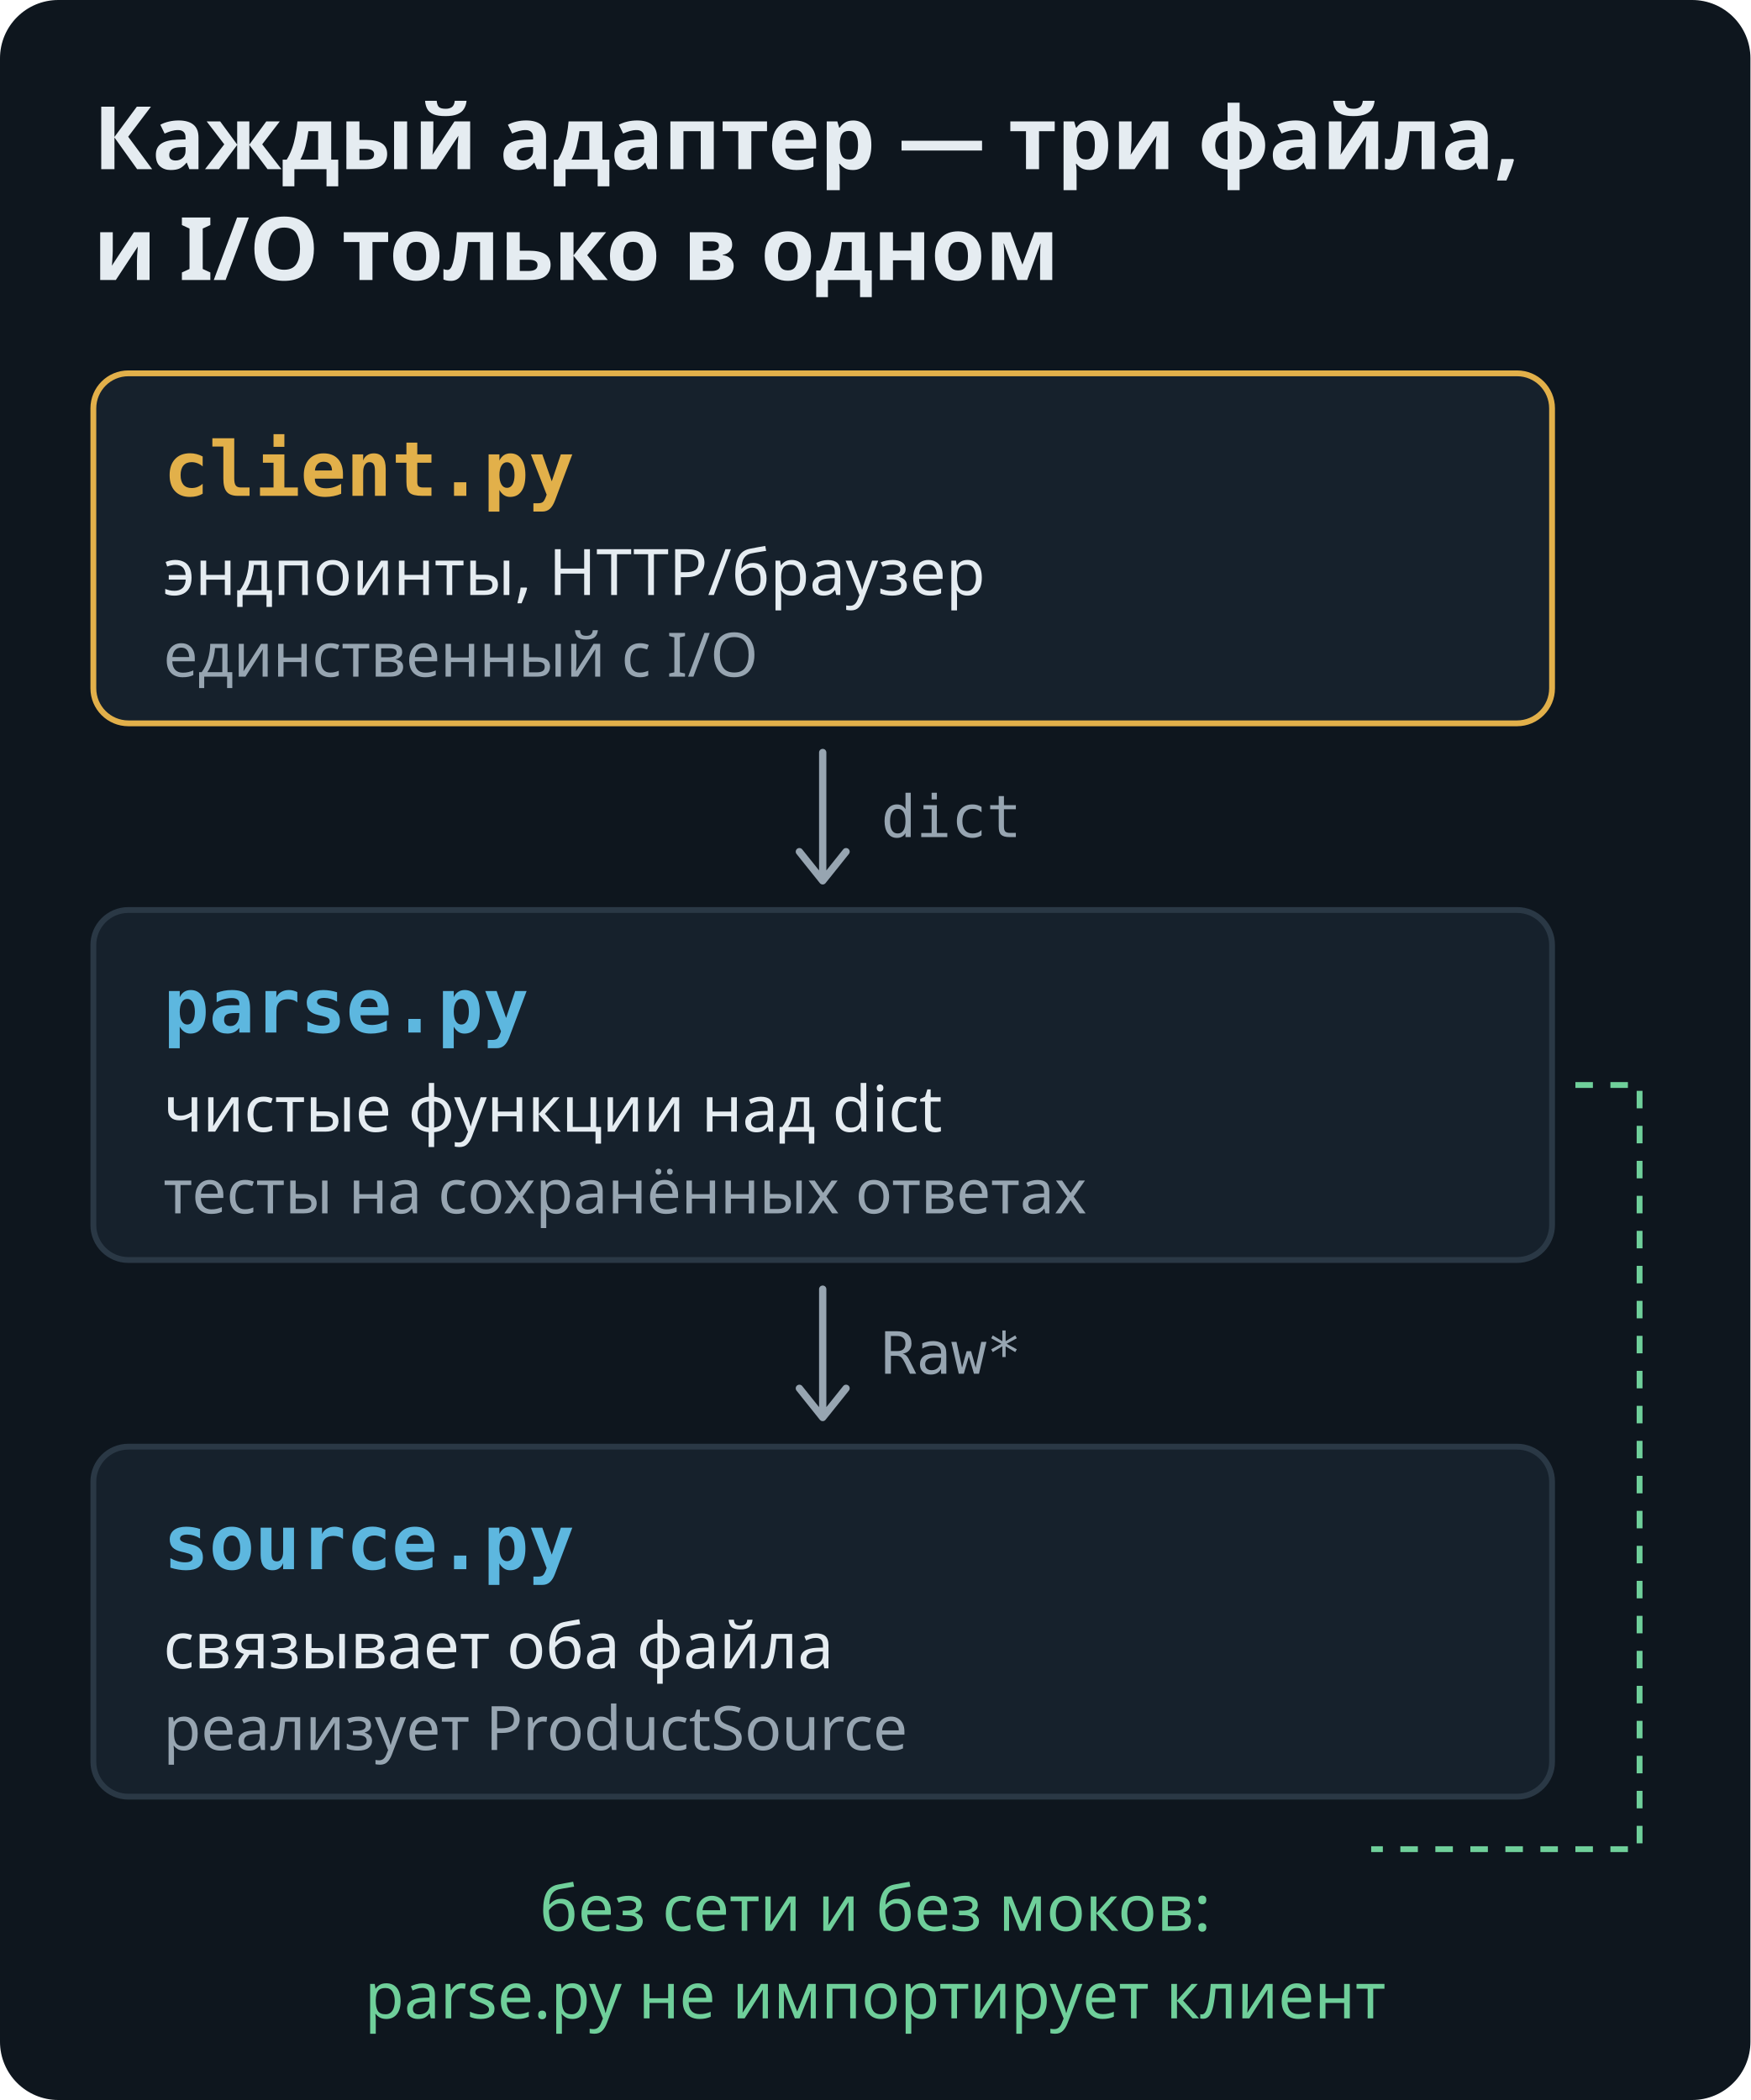
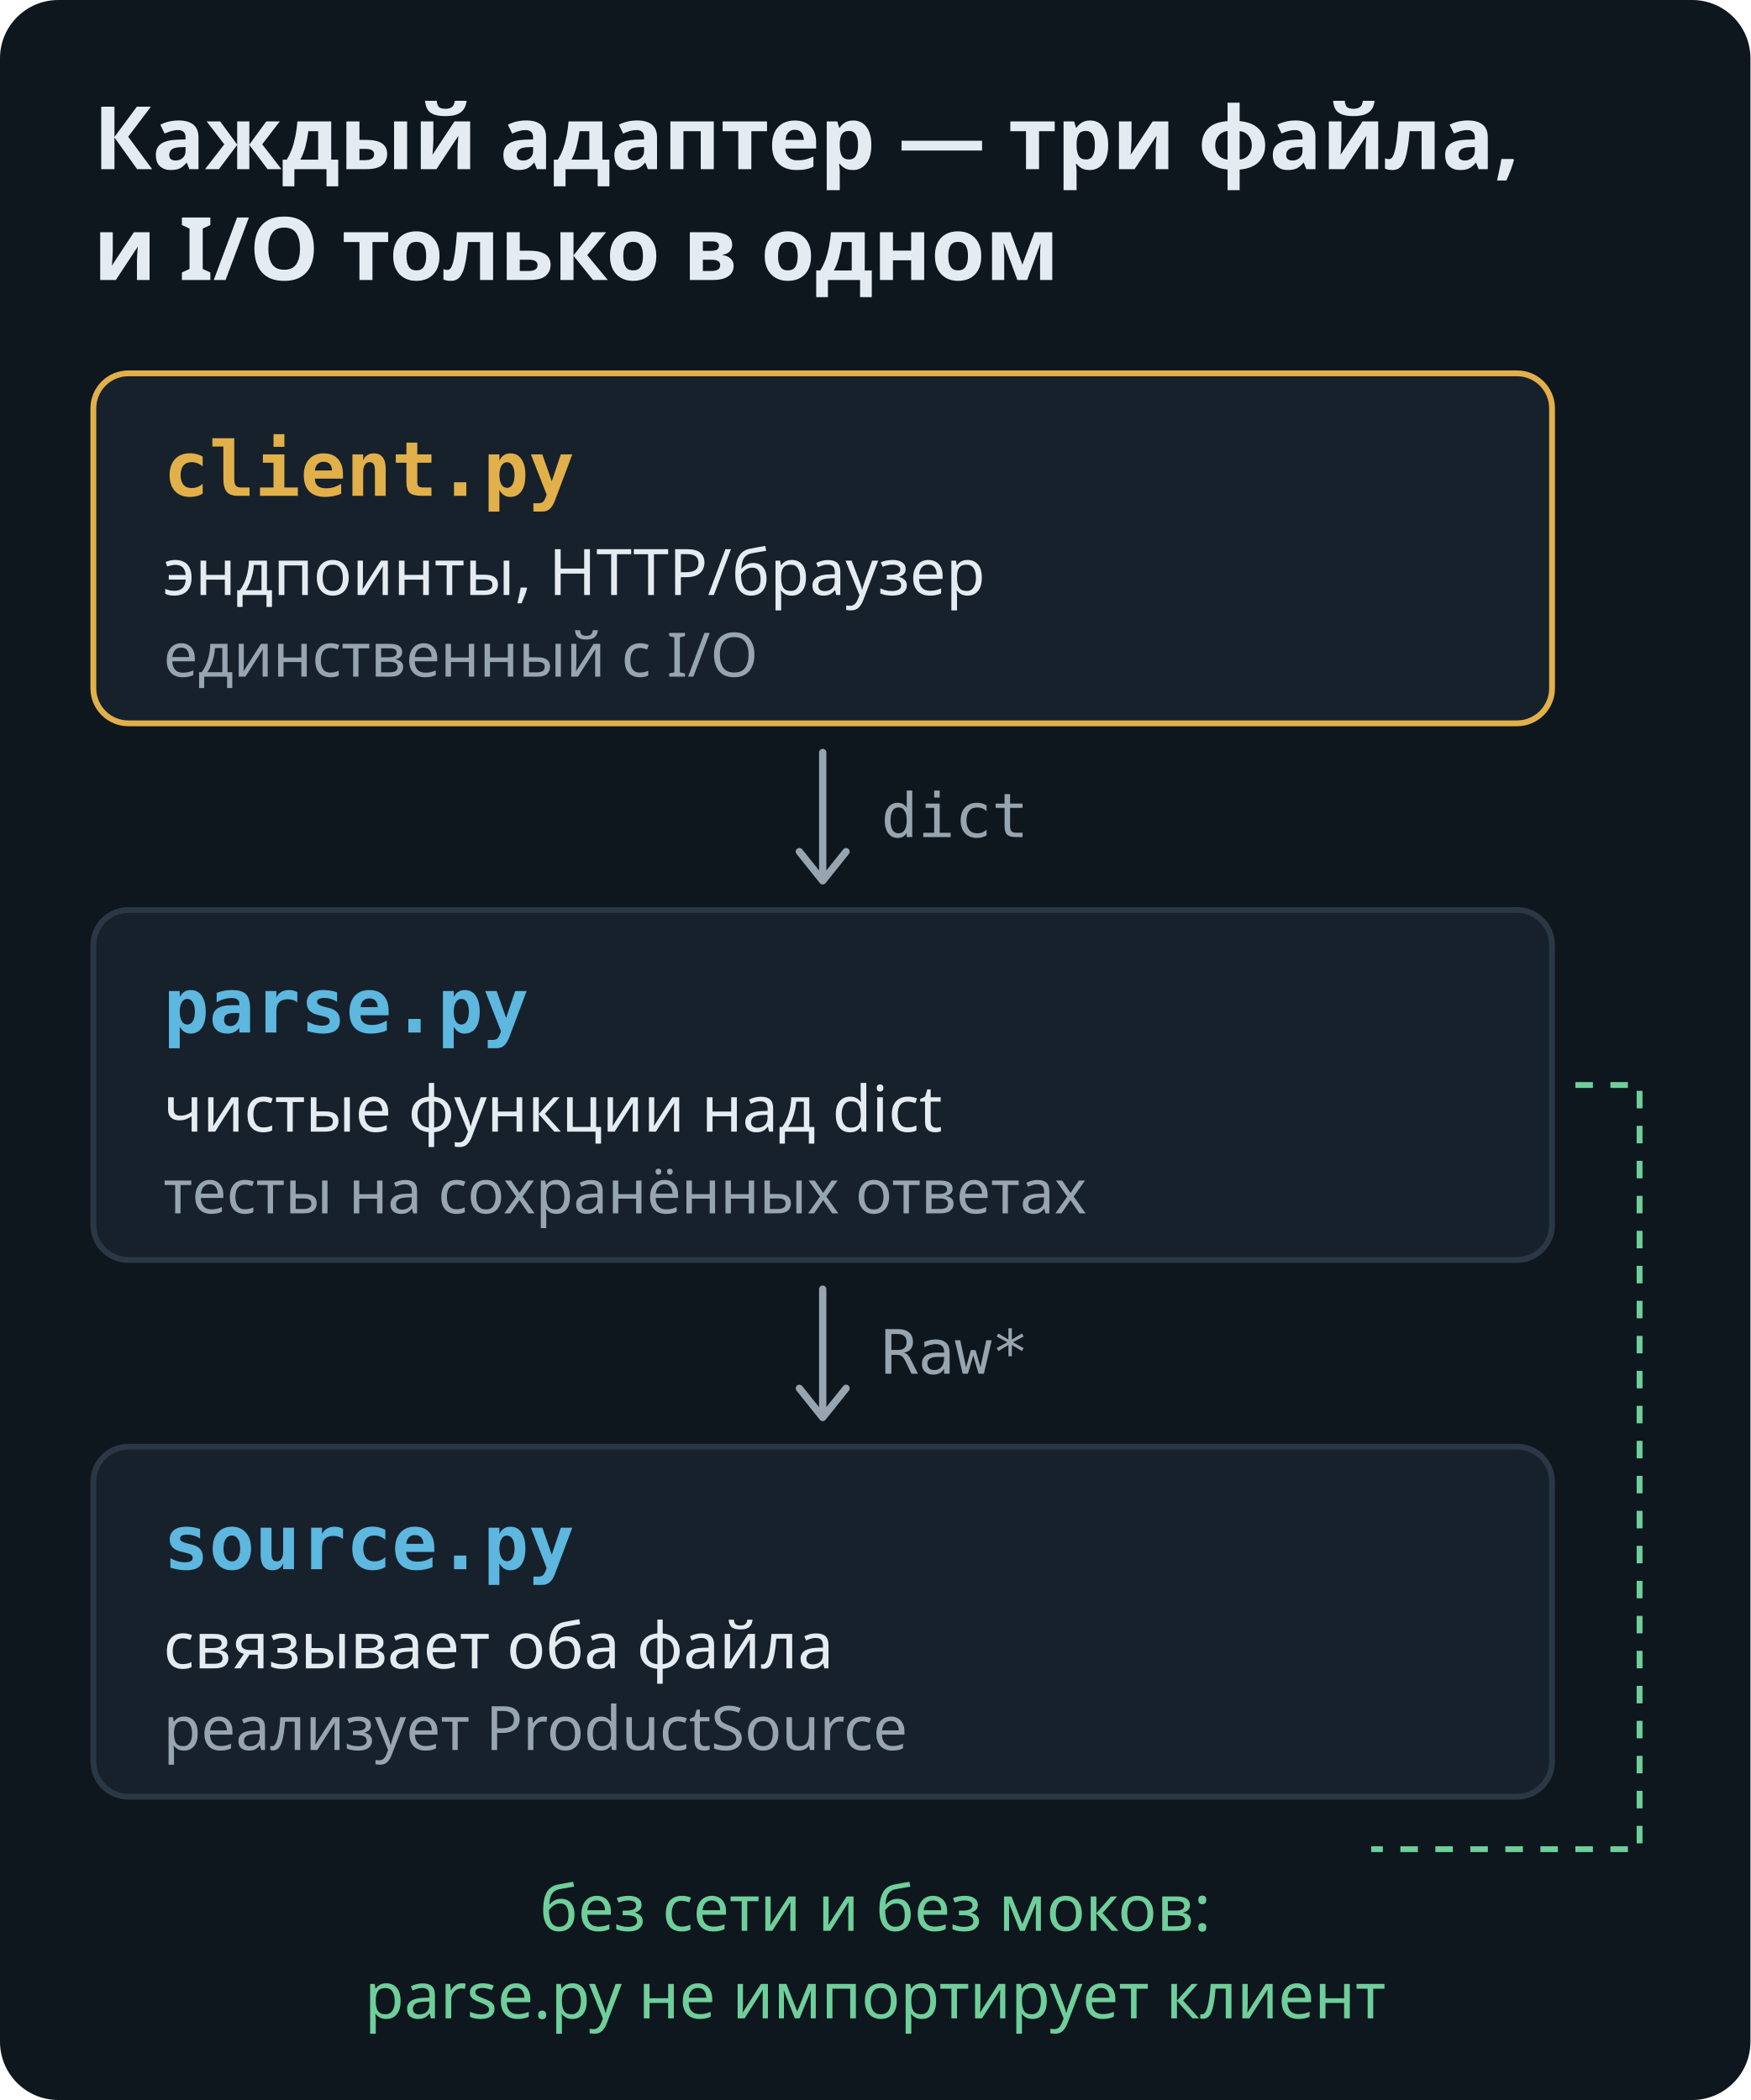
<svg xmlns="http://www.w3.org/2000/svg" width="600" height="720" viewBox="0 0 600 720" role="img" aria-labelledby="title desc">
  <rect width="600" height="720" rx="20" fill="#0E161E" />
  <text x="32" y="58" font-family="-apple-system, BlinkMacSystemFont, 'Segoe UI', 'Noto Sans', sans-serif" font-size="30" fill="#E5ECF1" font-weight="700" xml:space="preserve">Каждый адаптер — три файла,</text>
  <text x="32" y="96" font-family="-apple-system, BlinkMacSystemFont, 'Segoe UI', 'Noto Sans', sans-serif" font-size="30" fill="#E5ECF1" font-weight="700" xml:space="preserve">и I/O только в одном</text>
  <rect x="32" y="128" width="500" height="120" rx="12" fill="#16212C" stroke="#E2B04A" stroke-width="2" />
  <text x="56" y="170" font-family="ui-monospace, SFMono-Regular, Menlo, Consolas, 'DejaVu Sans Mono', monospace" font-size="26" fill="#E2B04A" font-weight="700" xml:space="preserve">client.py</text>
  <text x="56" y="204" font-family="-apple-system, BlinkMacSystemFont, 'Segoe UI', 'Noto Sans', sans-serif" font-size="22" fill="#E5ECF1" xml:space="preserve">эндпоинты, HTTP/браузер</text>
  <text x="56" y="232" font-family="-apple-system, BlinkMacSystemFont, 'Segoe UI', 'Noto Sans', sans-serif" font-size="21" fill="#97A5B1" xml:space="preserve">единственный с I/O</text>
  <rect x="32" y="312" width="500" height="120" rx="12" fill="#16212C" stroke="#2A3845" stroke-width="2" />
  <text x="56" y="354" font-family="ui-monospace, SFMono-Regular, Menlo, Consolas, 'DejaVu Sans Mono', monospace" font-size="26" fill="#5DB7DF" font-weight="700" xml:space="preserve">parse.py</text>
  <text x="56" y="388" font-family="-apple-system, BlinkMacSystemFont, 'Segoe UI', 'Noto Sans', sans-serif" font-size="22" fill="#E5ECF1" xml:space="preserve">чистые функции над dict</text>
  <text x="56" y="416" font-family="-apple-system, BlinkMacSystemFont, 'Segoe UI', 'Noto Sans', sans-serif" font-size="21" fill="#97A5B1" xml:space="preserve">тесты на сохранённых ответах</text>
  <rect x="32" y="496" width="500" height="120" rx="12" fill="#16212C" stroke="#2A3845" stroke-width="2" />
  <text x="56" y="538" font-family="ui-monospace, SFMono-Regular, Menlo, Consolas, 'DejaVu Sans Mono', monospace" font-size="26" fill="#5DB7DF" font-weight="700" xml:space="preserve">source.py</text>
  <text x="56" y="572" font-family="-apple-system, BlinkMacSystemFont, 'Segoe UI', 'Noto Sans', sans-serif" font-size="22" fill="#E5ECF1" xml:space="preserve">связывает оба файла</text>
  <text x="56" y="600" font-family="-apple-system, BlinkMacSystemFont, 'Segoe UI', 'Noto Sans', sans-serif" font-size="21" fill="#97A5B1" xml:space="preserve">реализует ProductSource</text>
  <path d="M282 258 V302 M274 292 L282 302 L290 292" stroke="#97A5B1" stroke-width="2.5" fill="none" stroke-linecap="round" stroke-linejoin="round" />
-   <text x="302" y="287" font-family="ui-monospace, SFMono-Regular, Menlo, Consolas, 'DejaVu Sans Mono', monospace" font-size="20" fill="#97A5B1" xml:space="preserve">dict</text>
+   <text x="302" y="287" font-family="ui-monospace, SFMono-Regular, Menlo, Consolas, 'DejaVu Sans Mono', monospace" font-size="21" fill="#97A5B1" xml:space="preserve">dict</text>
  <path d="M282 442 V486 M274 476 L282 486 L290 476" stroke="#97A5B1" stroke-width="2.5" fill="none" stroke-linecap="round" stroke-linejoin="round" />
-   <text x="302" y="471" font-family="ui-monospace, SFMono-Regular, Menlo, Consolas, 'DejaVu Sans Mono', monospace" font-size="20" fill="#97A5B1" xml:space="preserve">Raw*</text>
+   <text x="302" y="471" font-family="ui-monospace, SFMono-Regular, Menlo, Consolas, 'DejaVu Sans Mono', monospace" font-size="21" fill="#97A5B1" xml:space="preserve">Raw*</text>
  <path d="M540 372 H562 V634 H470" stroke="#6FCF9A" stroke-width="2" fill="none" stroke-dasharray="6 6" />
  <text x="300" y="662" font-family="-apple-system, BlinkMacSystemFont, 'Segoe UI', 'Noto Sans', sans-serif" font-size="22" fill="#6FCF9A" text-anchor="middle" xml:space="preserve">без сети и без моков:</text>
  <text x="300" y="692" font-family="-apple-system, BlinkMacSystemFont, 'Segoe UI', 'Noto Sans', sans-serif" font-size="22" fill="#6FCF9A" text-anchor="middle" xml:space="preserve">parse.py не импортирует клиент</text>
</svg>
